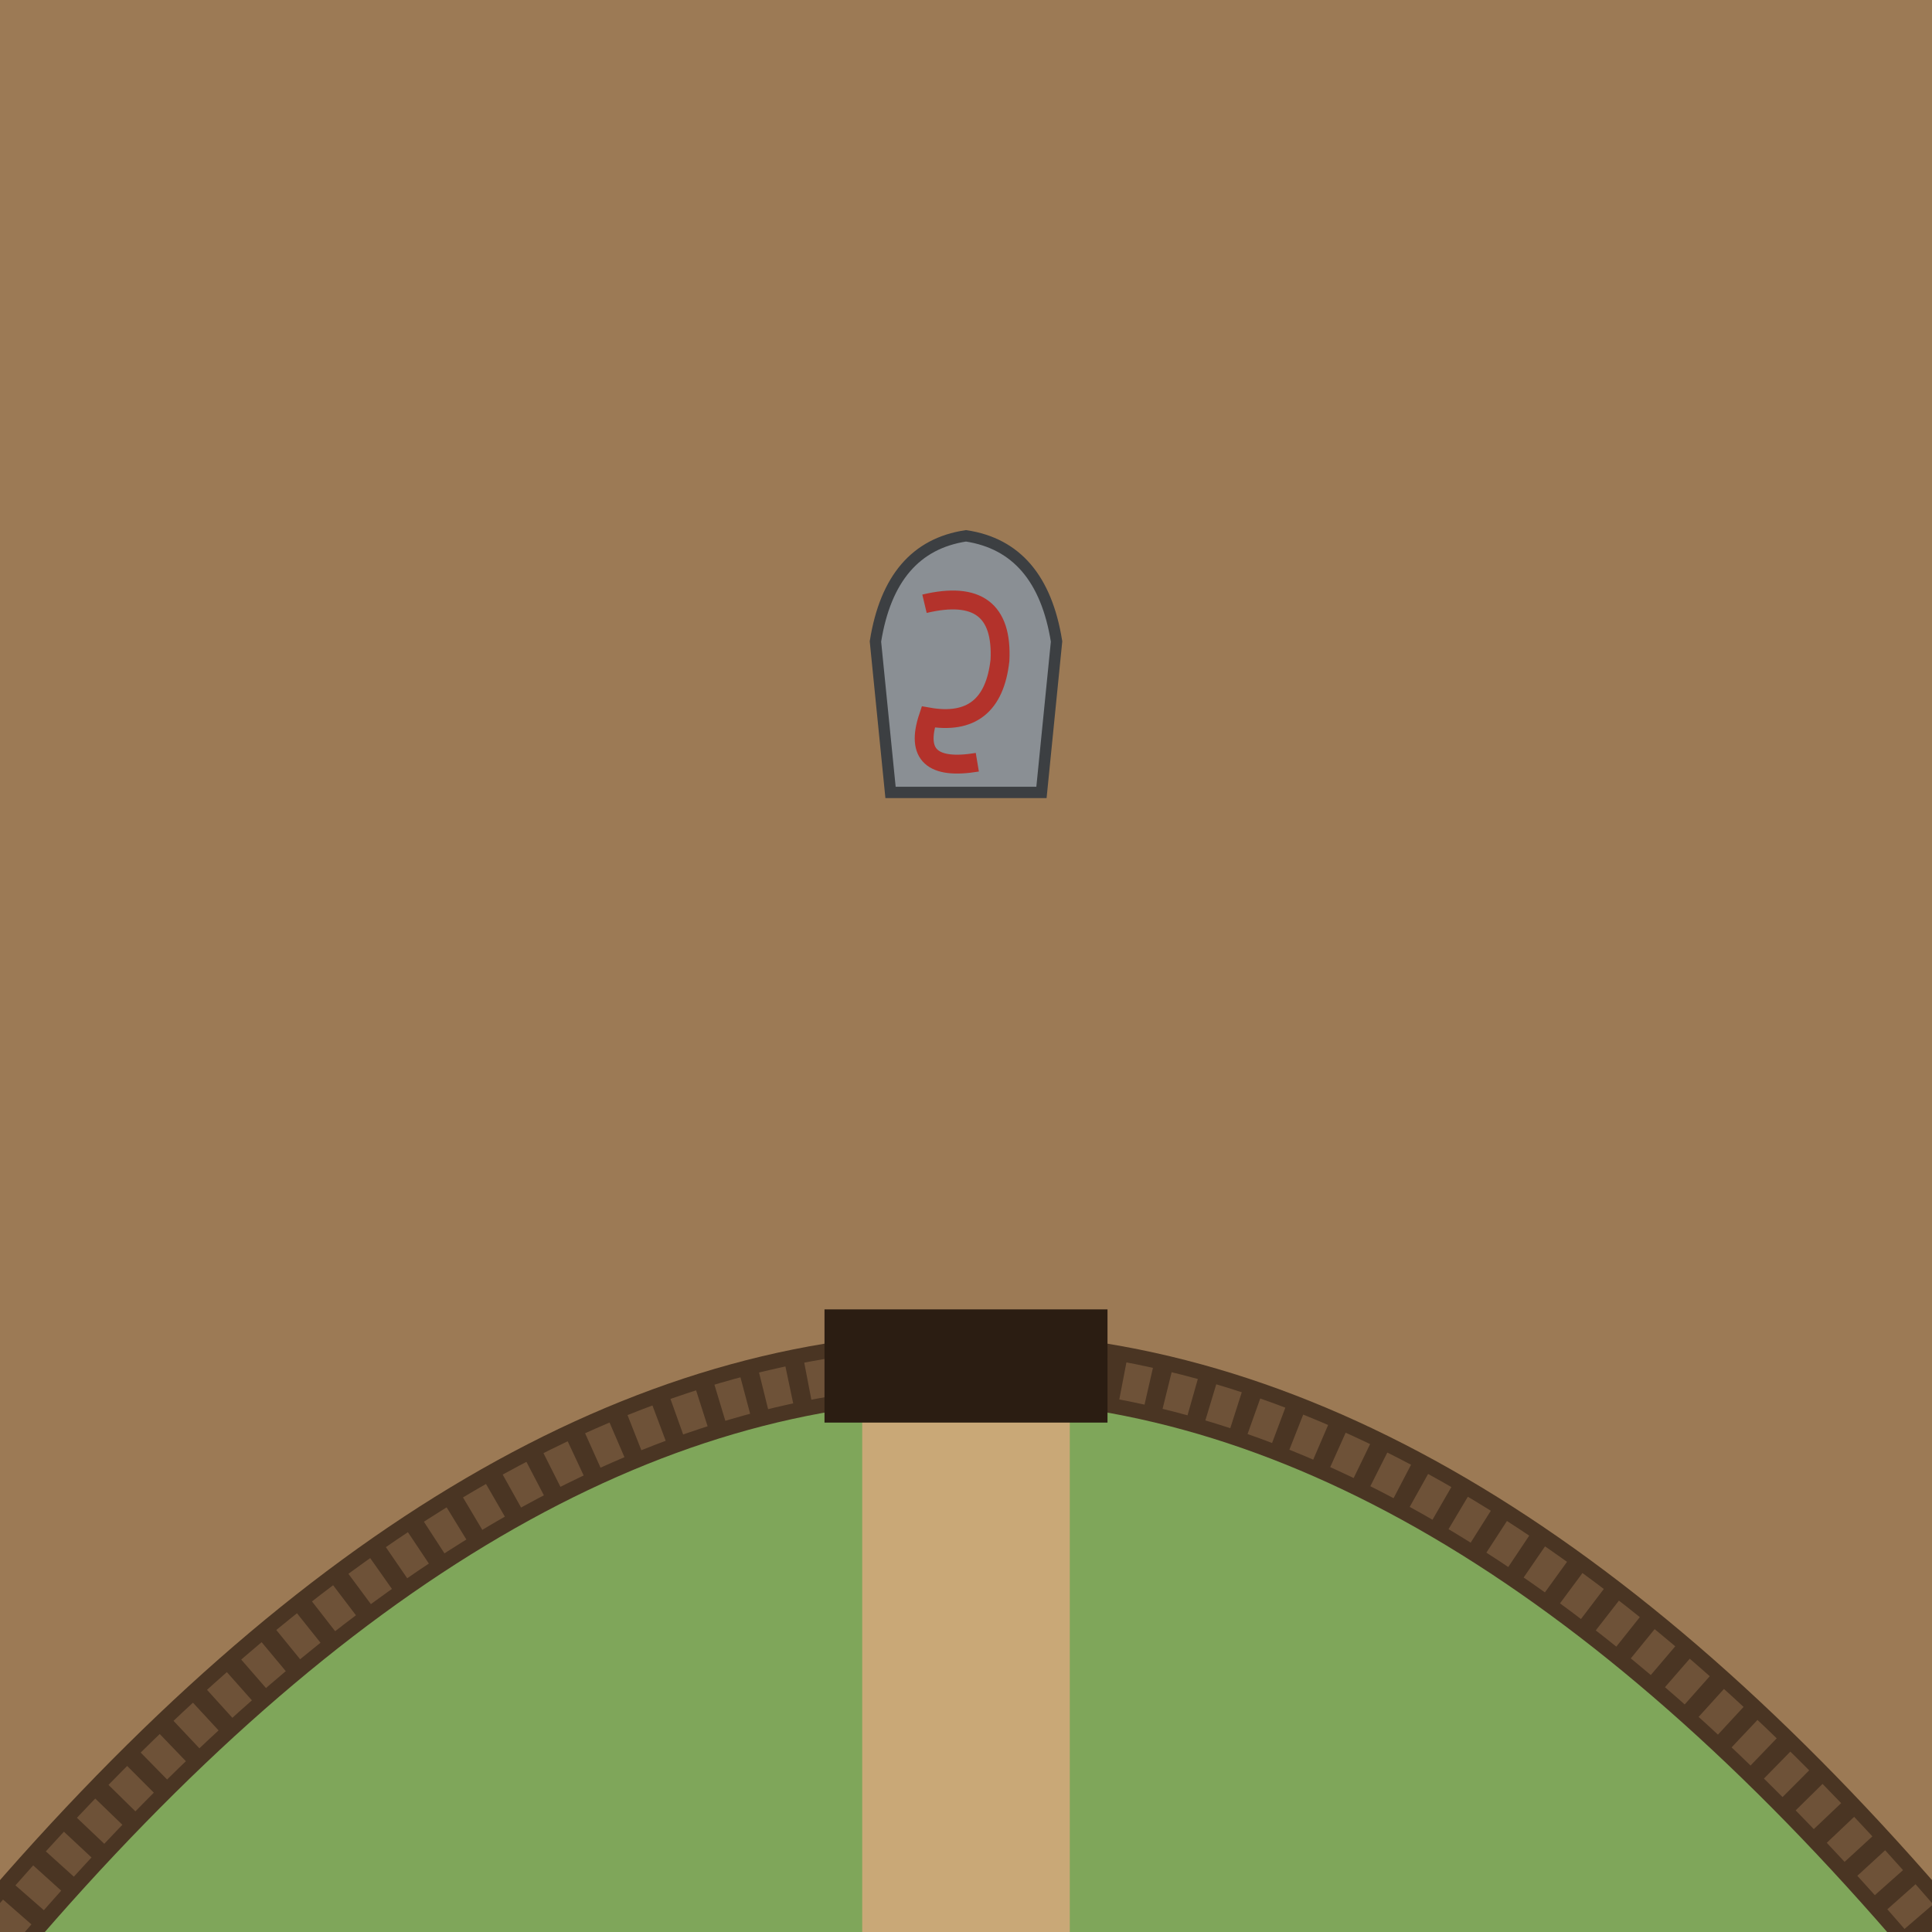
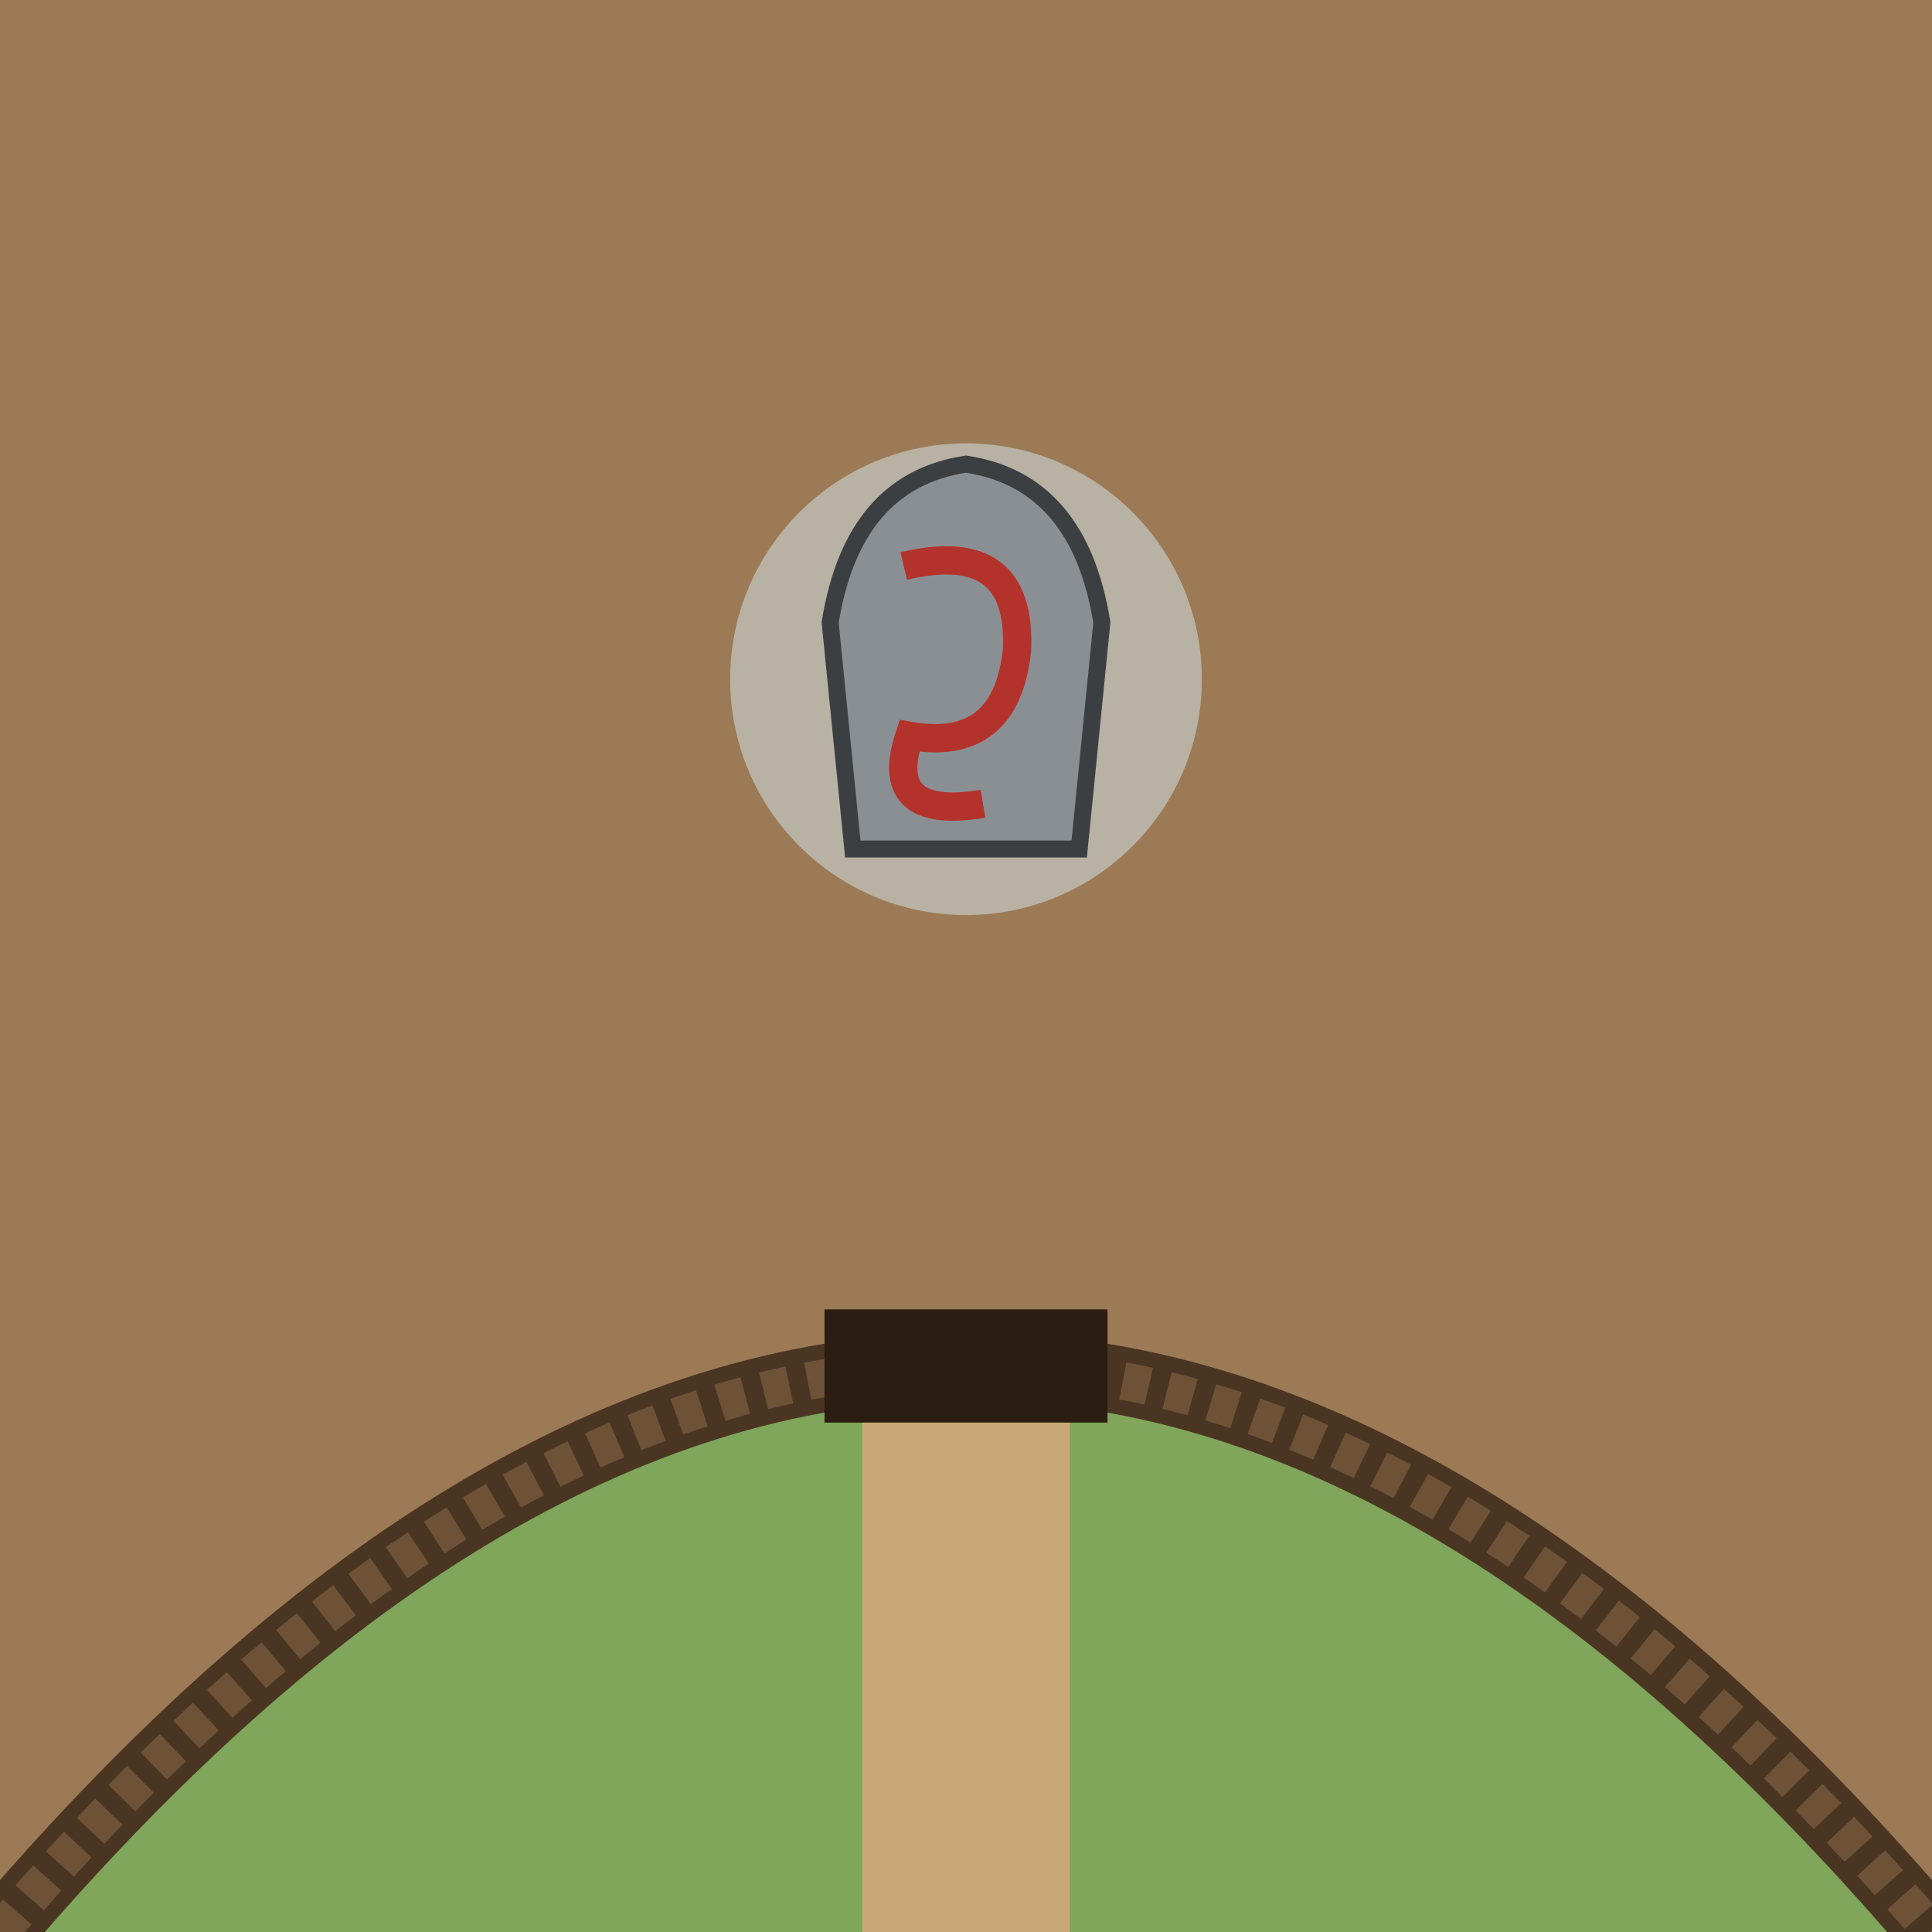
<svg xmlns="http://www.w3.org/2000/svg" width="1024" height="1024" viewBox="0 0 1024 1024">
  <rect width="1024" height="1024" fill="#7fa65a" />
  <path d="M0 0 H1024 V1024 H0 Z" fill="#9c7a55" />
  <path d="M0 1024 L1024 1024 Q512 424 0 1024 Z" fill="#7fa65a" />
  <path d="M512 1044 L512 724" fill="none" stroke="#c9a877" stroke-width="110" />
  <path d="M0 1024 Q512 424 1024 1024" fill="none" stroke="#4a3523" stroke-width="36" />
  <path d="M0 1024 Q512 424 1024 1024" fill="none" stroke="#6e5238" stroke-width="20" stroke-dasharray="14 10" />
  <rect x="437" y="694" width="150" height="60" fill="#2b1d12" />
  <g transform="translate(512 360)">
-     <path d="M-40 60 L-48 -20 Q-40 -70 0 -76 Q40 -70 48 -20 L40 60 Z" fill="#8a8f94" stroke="#3c3f42" stroke-width="6" />
-     <path d="M-22 -40 Q20 -50 18 -10 Q14 26 -20 20 Q-30 50 6 44" fill="none" stroke="#b3322b" stroke-width="10" />
+     <circle r="125" fill="#b8b2a4" />
+     <g transform="scale(1.5)">
+       <path d="M-40 60 L-48 -20 Q-40 -70 0 -76 Q40 -70 48 -20 L40 60 Z" fill="#8a8f94" stroke="#3c3f42" stroke-width="6" />
+       <path d="M-22 -40 Q20 -50 18 -10 Q14 26 -20 20 Q-30 50 6 44" fill="none" stroke="#b3322b" stroke-width="10" />
+     </g>
  </g>
</svg>
